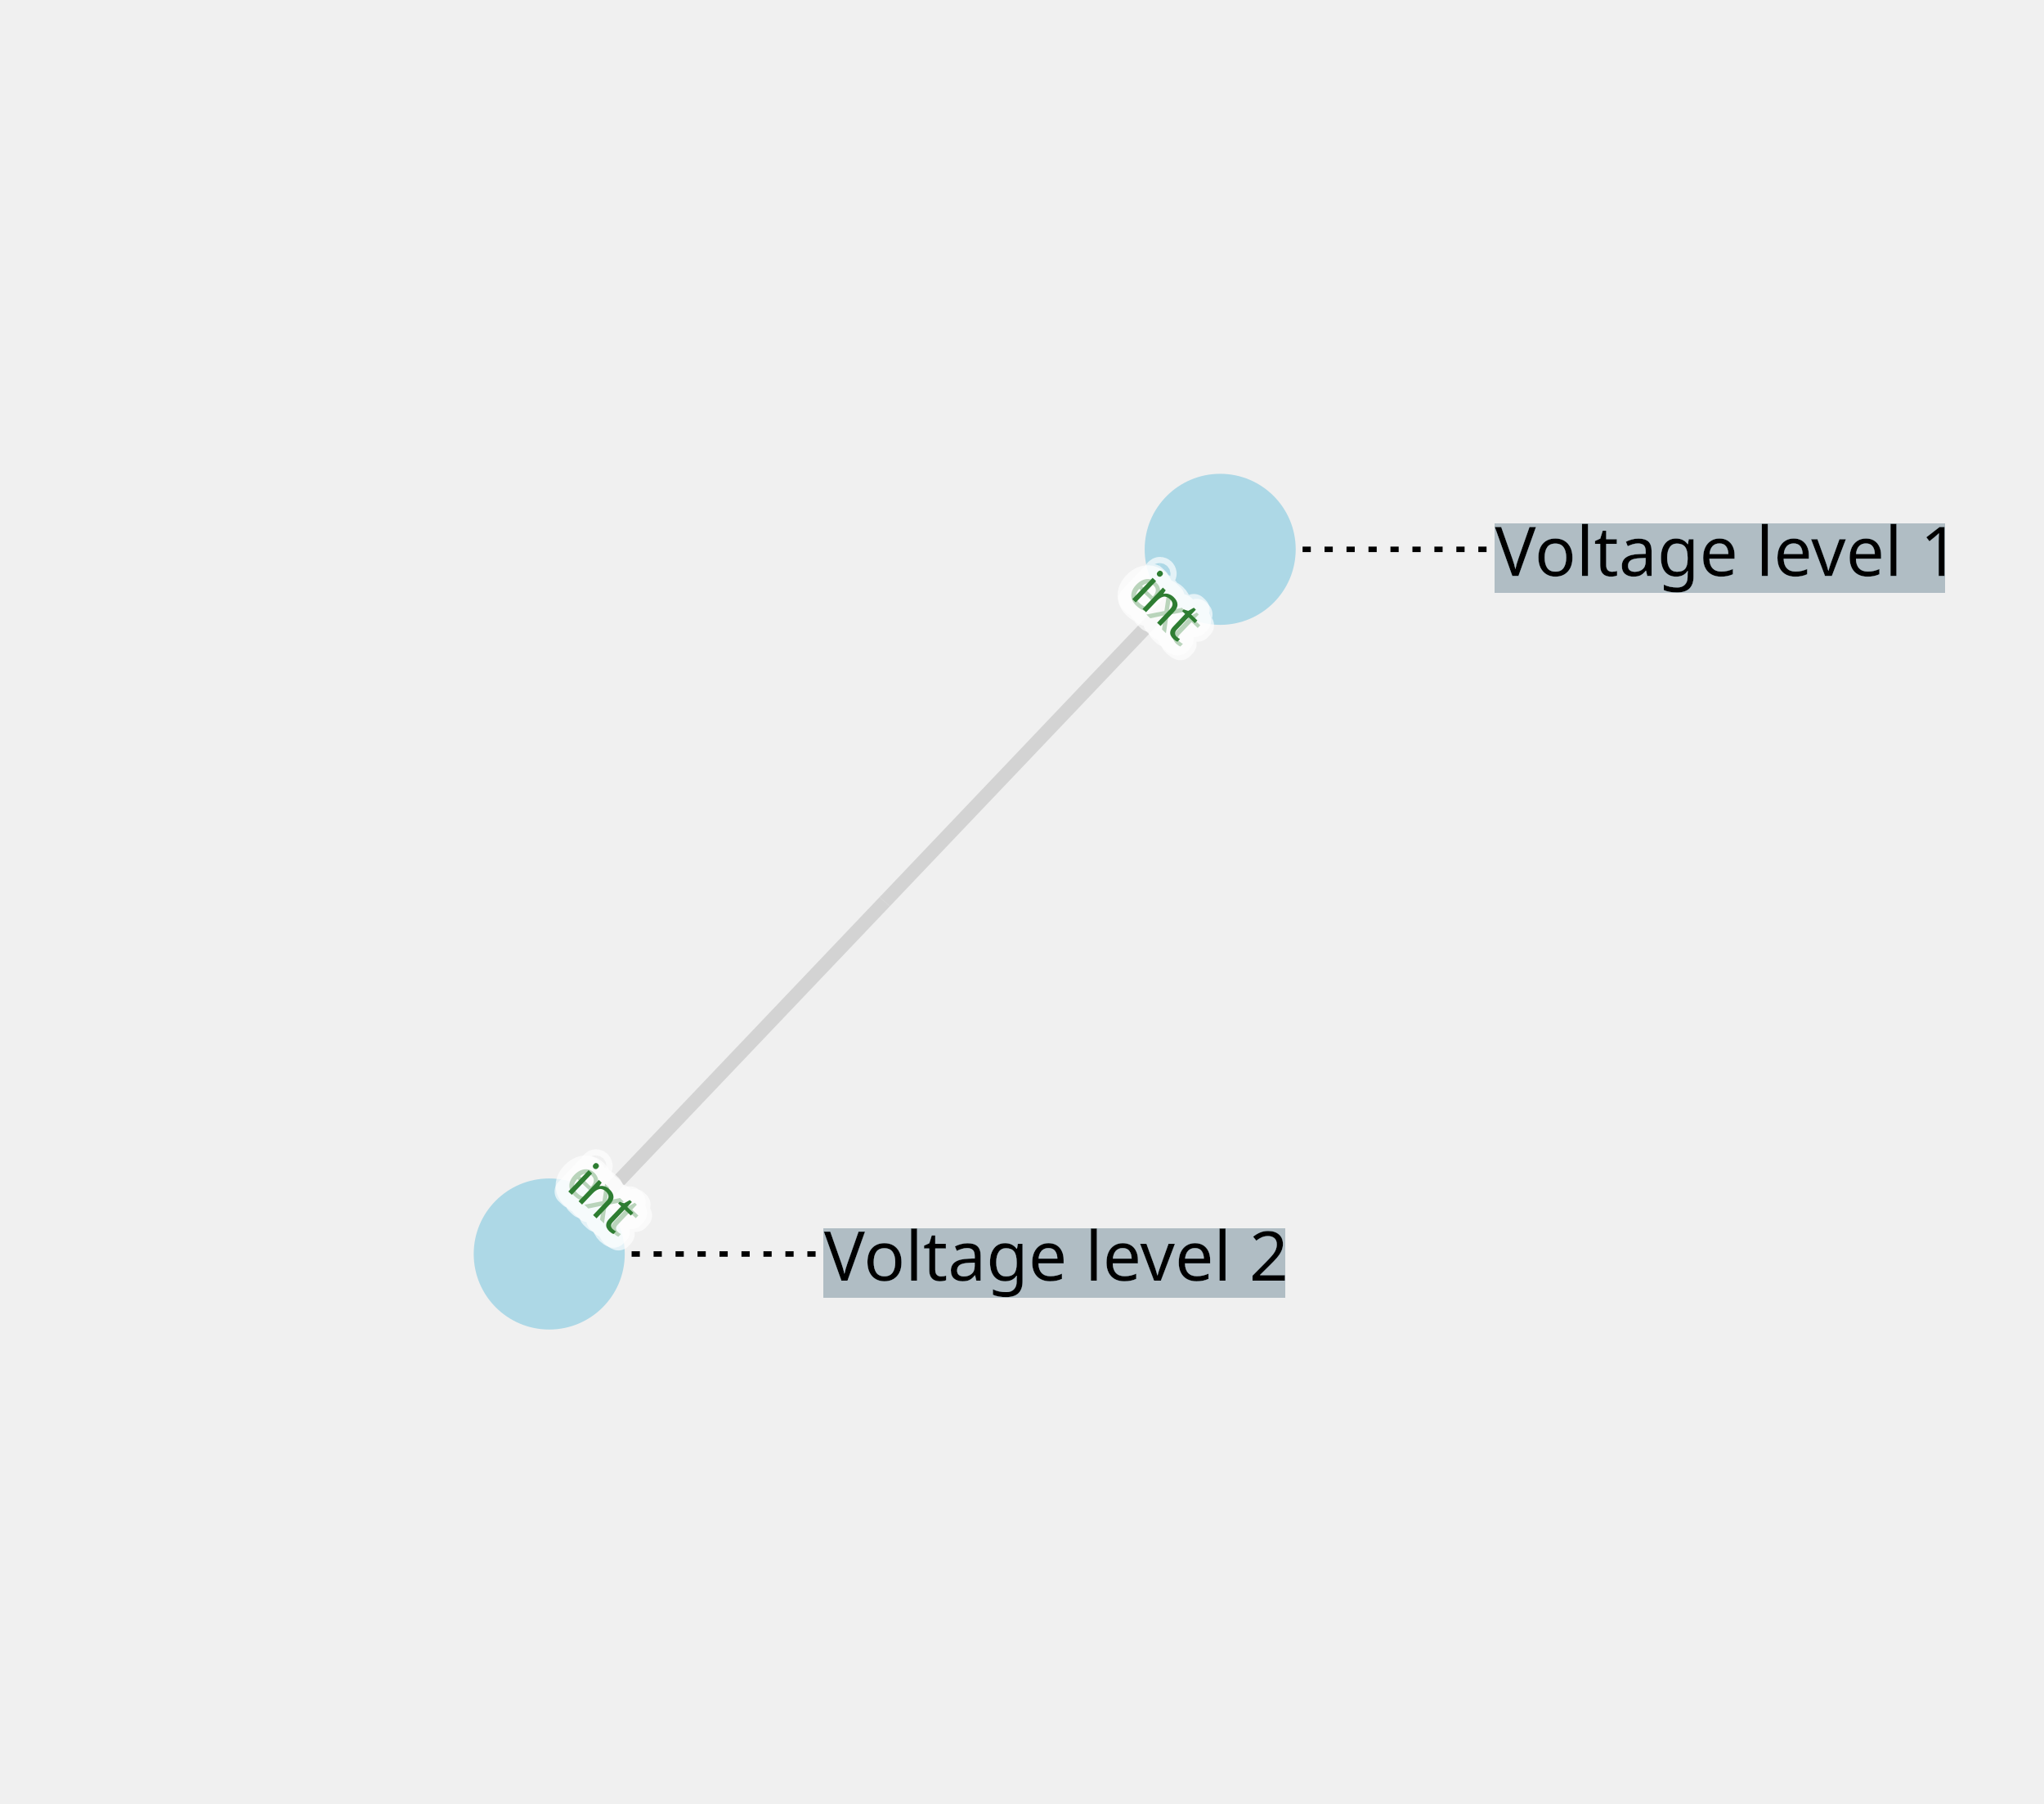
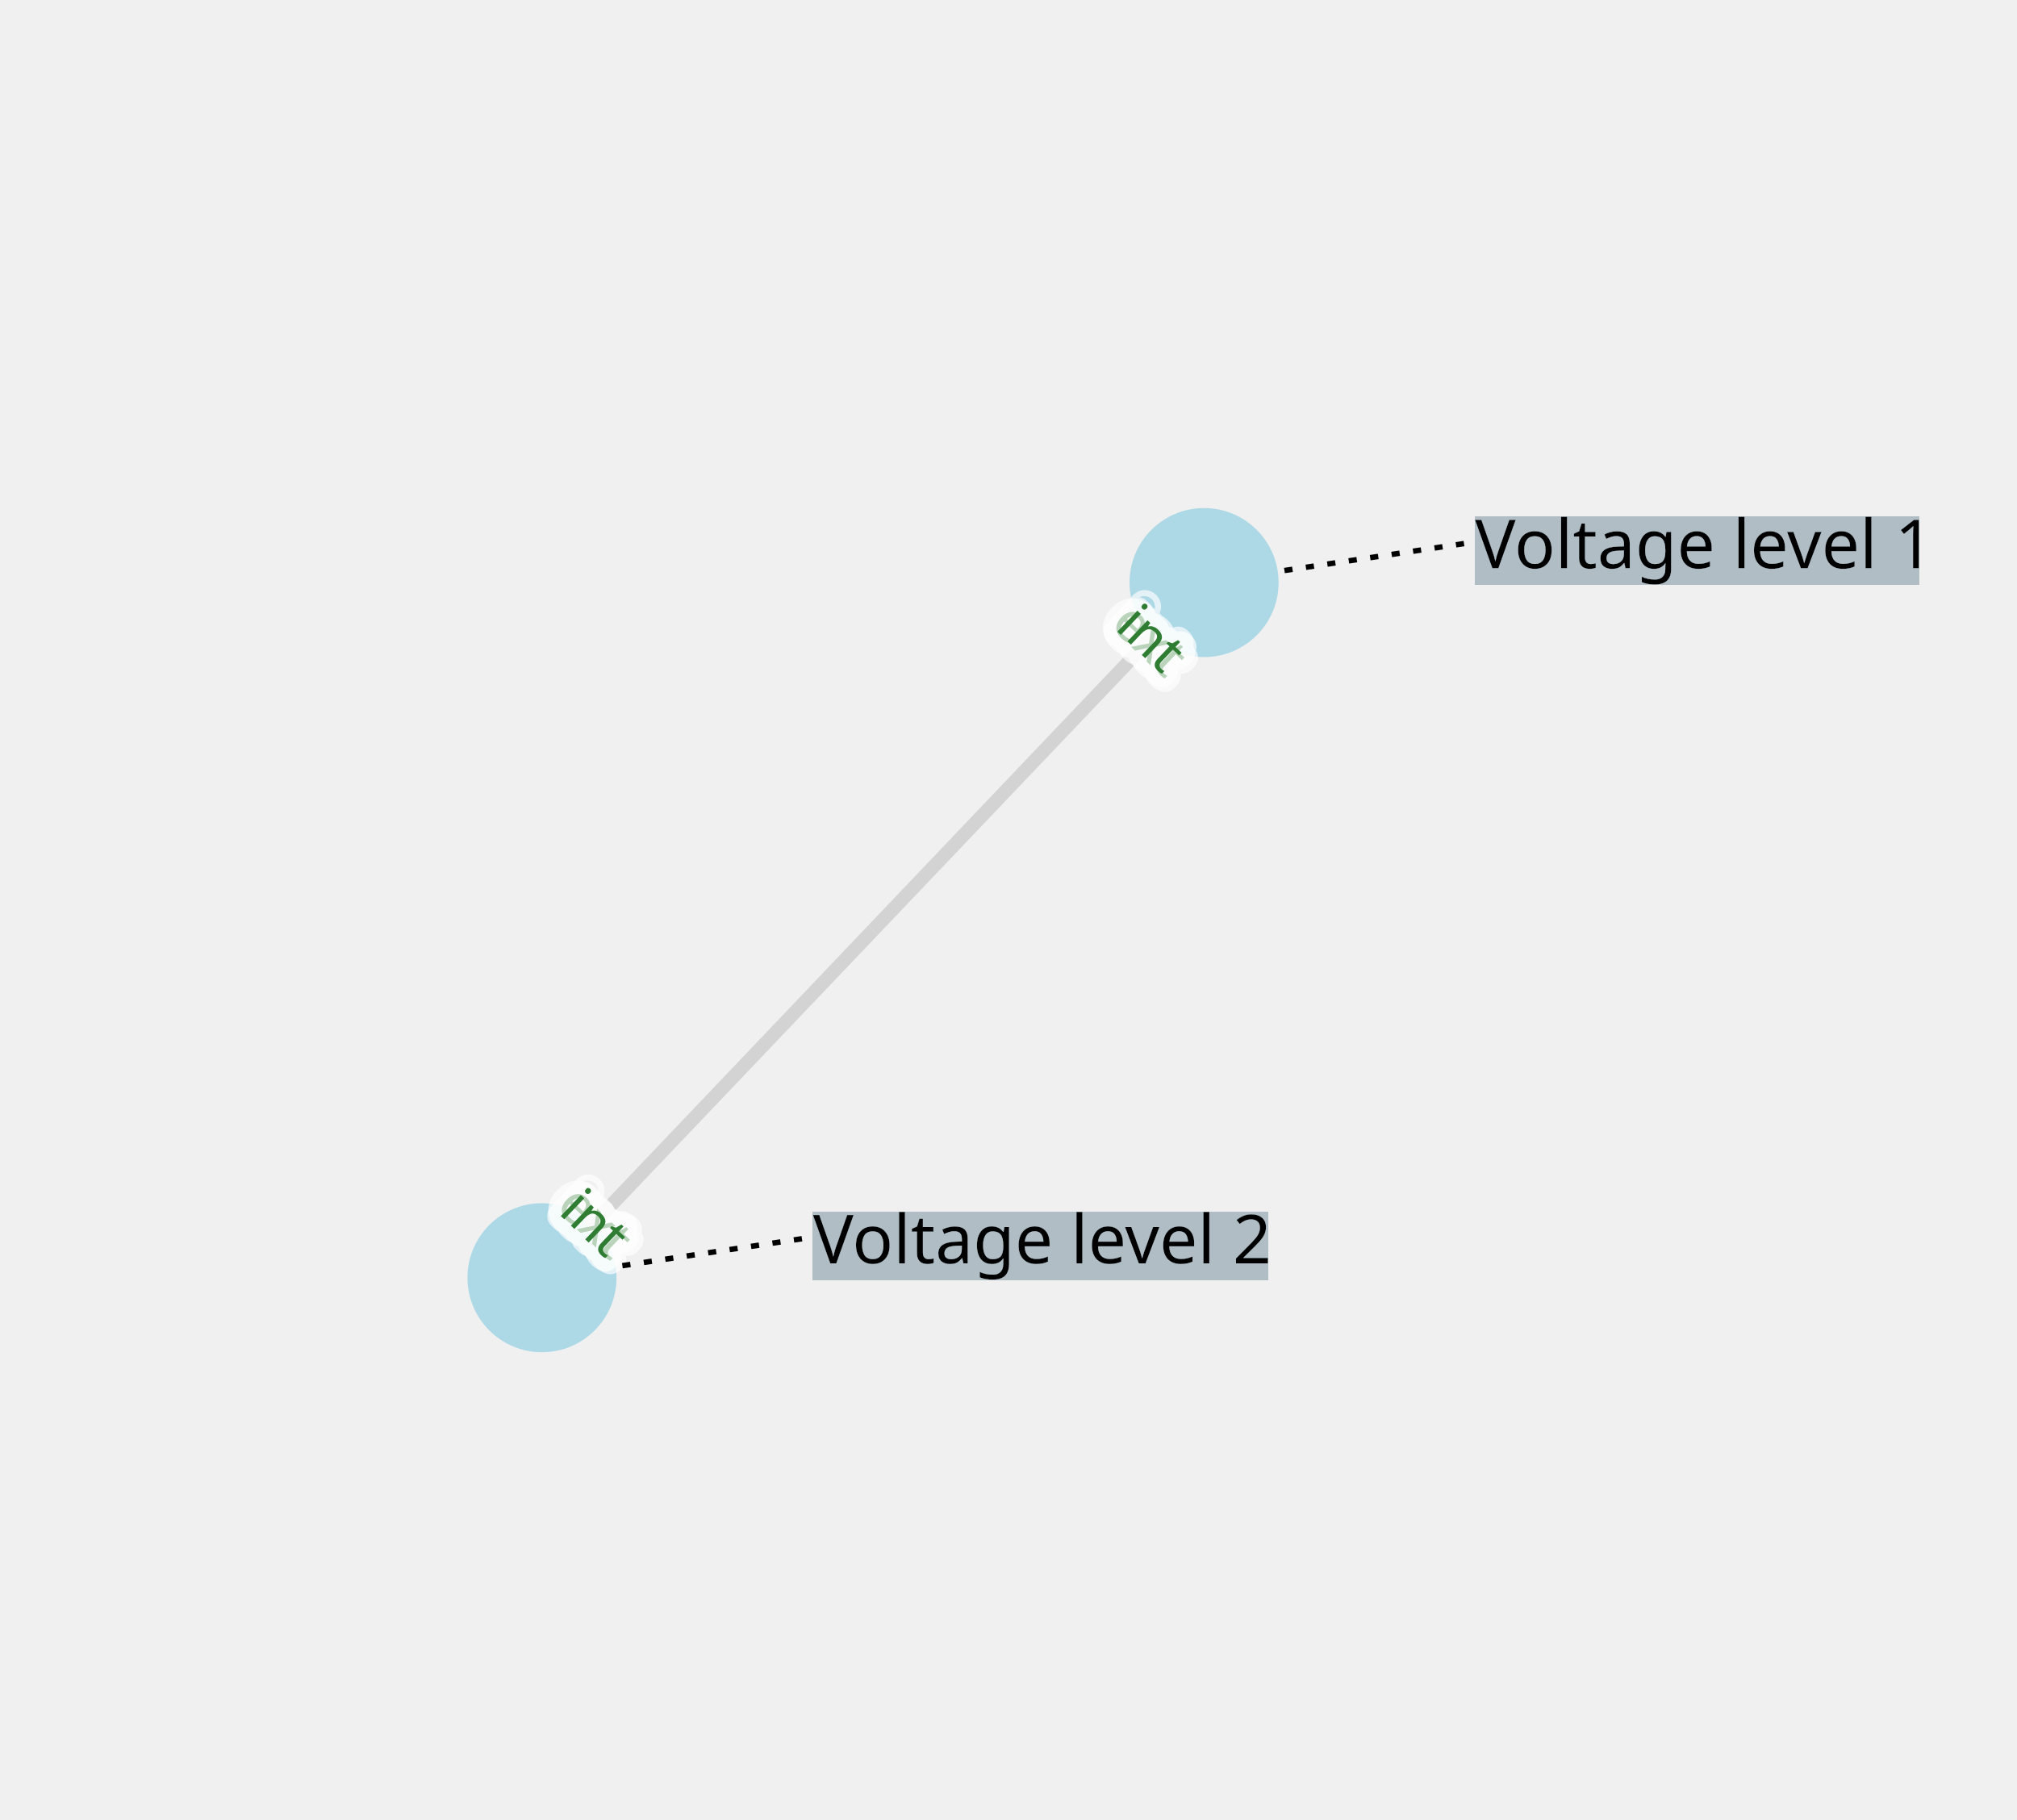
- <svg xmlns="http://www.w3.org/2000/svg" width="800.00" height="705.66" viewBox="-284.74 -288.93 744.32 656.55">
+ <svg xmlns="http://www.w3.org/2000/svg" width="800.00" height="721.78" viewBox="-284.74 -303.93 744.32 671.55">
  <style>
.nad-branch-edges polyline, .nad-branch-edges path {stroke: var(--nad-vl-color, lightgrey); stroke-width: 5; fill: none}
.nad-branch-edges circle {stroke: var(--nad-vl-color, lightgrey); stroke-width: 5; fill: none}
.nad-3wt-edges polyline {stroke: var(--nad-vl-color, lightgrey); stroke-width: 5; fill: none}
.nad-text-edges {stroke: black; stroke-width: 2; stroke-dasharray: 3,5}
.nad-branch-edges .nad-disconnected polyline, .nad-3wt-edges .nad-disconnected polyline {stroke-dasharray: 10,10}
.nad-vl-nodes circle, .nad-vl-nodes path {fill: var(--nad-vl-color, lightblue)}
.nad-vl-nodes circle.nad-unknown-busnode {stroke: lightgrey; stroke-width: 5; stroke-dasharray: 5,5; fill: none}
.nad-hvdc-edge polyline.nad-hvdc {stroke: grey; stroke-width: 20}
.nad-3wt-nodes circle {stroke: var(--nad-vl-color, lightgrey); stroke-width: 5; fill: none}
.nad-state-out .nad-arrow-in {visibility: hidden}
.nad-state-in .nad-arrow-out {visibility: hidden}
.nad-active path {stroke: none; fill: #546e7a}
.nad-active {visibility: visible}
.nad-reactive {visibility: hidden}
.nad-reactive path {stroke: none; fill: #0277bd}
.nad-text-background {flood-color: #90a4aeaa}
.nad-text-nodes {font: 25px "Verdana"; fill: black; dominant-baseline: central}
.nad-edge-infos text {font: 20px "Verdana"; dominant-baseline:middle; stroke: #FFFFFFAA; stroke-width: 10; stroke-linejoin:round; paint-order: stroke}
.nad-edge-infos .nad-state-in text {fill: #b71c1c}
.nad-edge-infos .nad-state-out text {fill: #2e7d32}
.nad-vl0to30 {--nad-vl-color: #AFB42B}
.nad-vl30to50 {--nad-vl-color: #EF9A9A}
.nad-vl50to70 {--nad-vl-color: #9C27B0}
.nad-vl70to120 {--nad-vl-color: #E65100}
.nad-vl120to180 {--nad-vl-color: #00ACC1}
.nad-vl180to300 {--nad-vl-color: #2E7D32}
.nad-vl300to500 {--nad-vl-color: #D32F2F}
.nad-branch-edges .nad-overload polyline, .nad-branch-edges .nad-overload path {animation: line-blink 3s infinite}
.nad-vl-nodes .nad-overvoltage {animation: node-over-blink 3s infinite}
.nad-vl-nodes .nad-undervoltage {animation: node-under-blink 3s infinite}

@keyframes line-blink {
  0%, 80%, 100% {stroke: var(--nad-vl-color, black); stroke-width: 5}
  40% {stroke: #FFEB3B; stroke-width: 15}
}
@keyframes node-over-blink {
  0%, 80%, 100% {stroke: white; stroke-width: 0}
  40% {stroke: #ff5722; stroke-width: 15}
}
@keyframes node-under-blink {
  0%, 80%, 100% {stroke: white; stroke-width: 0}
  40% {stroke: #00BCD4; stroke-width: 15}
}
</style>
  <defs>
    <filter id="textBgFilter" x="0" y="0" width="1" height="1">
      <feFlood class="nad-text-background" />
      <feComposite in="SourceGraphic" operator="over" />
    </filter>
  </defs>
  <g class="nad-vl-nodes">
    <g transform="translate(159.59,-88.93)" id="0" class="nad-vl300to500">
      <circle r="27.50" id="1" />
    </g>
    <g transform="translate(-84.74,167.62)" id="2" class="nad-vl300to500">
      <circle r="27.50" id="3" />
    </g>
  </g>
  <g class="nad-branch-edges">
    <g id="4">
      <g class="nad-vl300to500">
        <polyline points="142.00,-70.46 37.43,39.35" />
        <g class="nad-edge-infos" transform="translate(139.93,-68.29)">
          <g class="nad-state-out">
            <g transform="rotate(-136.40)">
              <path class="nad-arrow-in" d="M-0.2 -0.1 H0.2 L0 0.1z" />
              <path class="nad-arrow-out" d="M-0.05 0.1 H0.05 L0 -0.1z" />
            </g>
            <text transform="rotate(43.60)" y="0.29" style="text-anchor:middle">ext</text>
            <text transform="rotate(43.60)" y="-0.25" style="text-anchor:middle">int</text>
          </g>
        </g>
      </g>
      <g class="nad-vl300to500">
        <polyline points="-67.15,149.16 37.43,39.35" />
        <g class="nad-edge-infos" transform="translate(-65.08,146.98)">
          <g class="nad-state-out">
            <g transform="rotate(43.60)">
              <path class="nad-arrow-in" d="M-0.2 -0.1 H0.2 L0 0.1z" />
              <path class="nad-arrow-out" d="M-0.05 0.1 H0.05 L0 -0.1z" />
            </g>
            <text transform="rotate(43.60)" y="-0.25" style="text-anchor:middle">ext</text>
            <text transform="rotate(43.60)" y="0.29" style="text-anchor:middle">int</text>
          </g>
        </g>
      </g>
    </g>
  </g>
  <g class="nad-text-edges">
-     <polyline id="0_edge" points="189.59,-88.93 259.59,-88.93" />
-     <polyline id="2_edge" points="-54.74,167.62 15.26,167.62" />
+     <polyline id="0_edge" points="189.25,-93.38 259.59,-103.93" />
+     <polyline id="2_edge" points="-55.07,163.17 15.26,152.62" />
  </g>
  <g class="nad-text-nodes">
-     <text filter="url(#textBgFilter)" y="-88.93" x="259.59">Voltage level 1</text>
-     <text filter="url(#textBgFilter)" y="167.62" x="15.26">Voltage level 2</text>
+     <text filter="url(#textBgFilter)" y="-103.93" x="259.59">Voltage level 1</text>
+     <text filter="url(#textBgFilter)" y="152.62" x="15.26">Voltage level 2</text>
  </g>
</svg>
